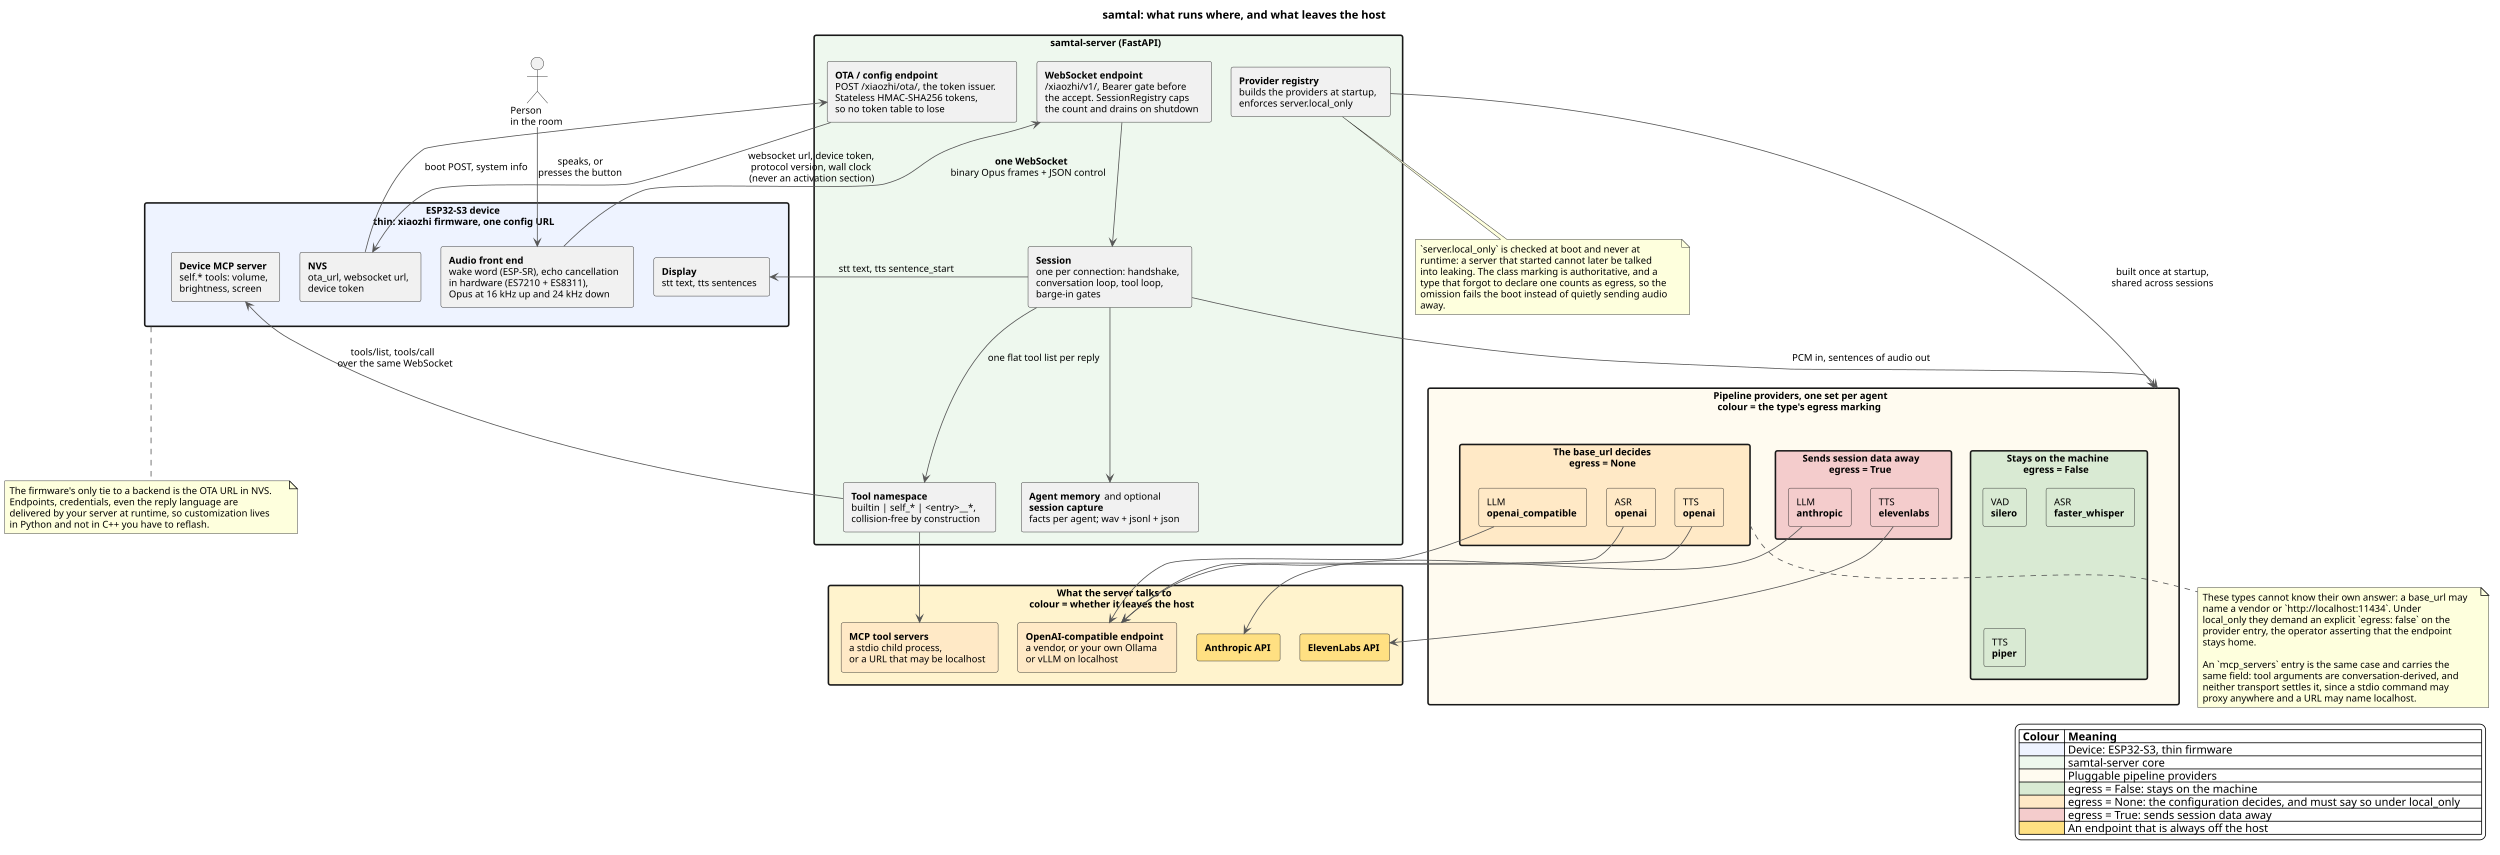
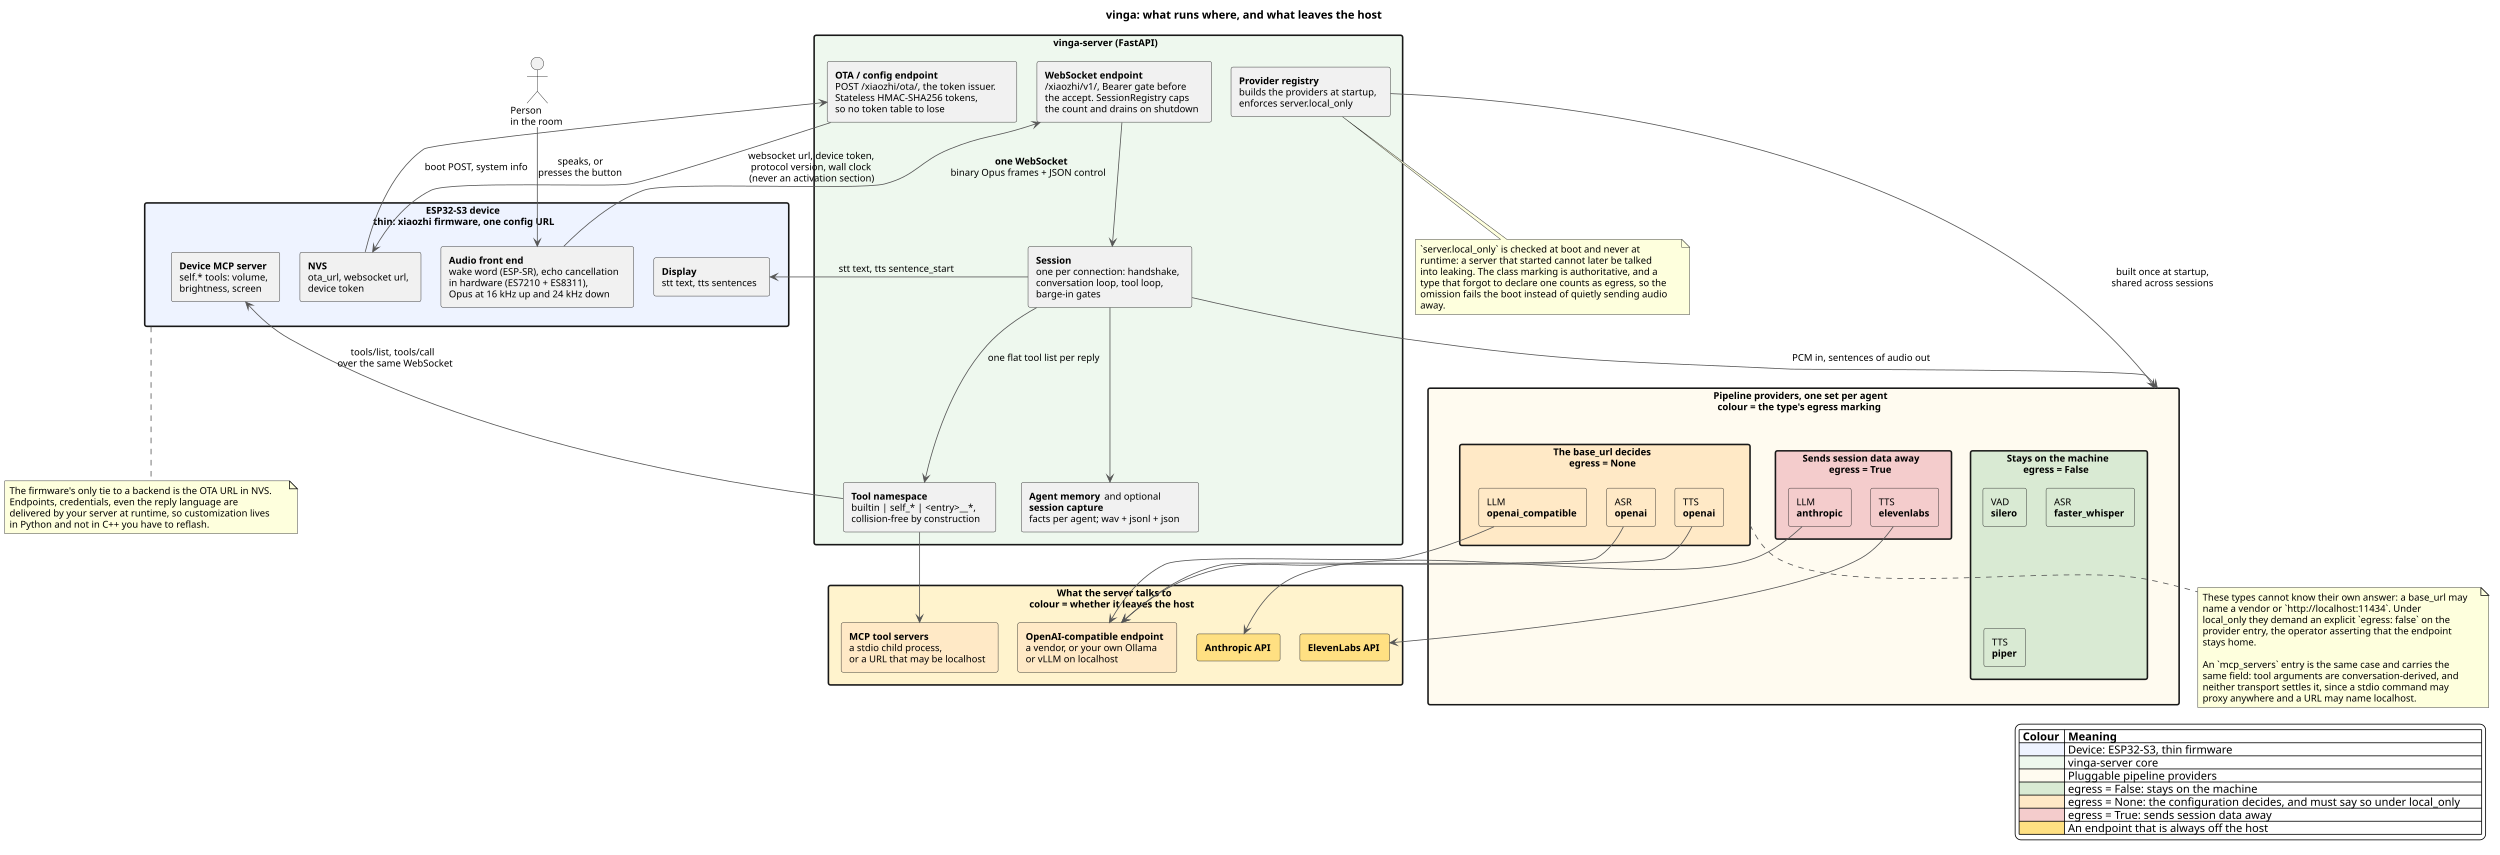
<svg xmlns="http://www.w3.org/2000/svg" contentStyleType="text/css" data-diagram-type="DESCRIPTION" height="1077px" preserveAspectRatio="none" style="width:3152px;height:1077px;background:#FFFFFF;" version="1.1" viewBox="0 0 3152 1077" width="3152px" zoomAndPan="magnify">
  <defs />
  <g>
    <g class="title" data-source-line="13">
-       <text fill="#000000" font-family="sans-serif" font-size="14" font-weight="700" lengthAdjust="spacing" textLength="365.989" x="1389.942" y="23.535">samtal: what runs where, and what leaves the host</text>
+       <text fill="#000000" font-family="sans-serif" font-size="14" font-weight="700" lengthAdjust="spacing" textLength="357.328" x="1394.273" y="23.535">vinga: what runs where, and what leaves the host</text>
    </g>
    <g class="cluster" data-qualified-name="DEV" data-source-line="28" id="ent0002">
      <rect fill="#EEF3FF" height="155.53" rx="2.5" ry="2.5" style="stroke:#181818;stroke-width:2;" width="812" x="182.45" y="255.888" />
      <text fill="#000000" font-family="sans-serif" font-size="12" font-weight="700" lengthAdjust="spacing" textLength="103.066" x="536.917" y="269.49">ESP32-S3 device</text>
      <text fill="#000000" font-family="sans-serif" font-size="12" font-weight="700" lengthAdjust="spacing" textLength="236.074" x="470.413" y="283.623">thin: xiaozhi firmware, one config URL</text>
    </g>
    <g class="cluster" data-qualified-name="SRV" data-source-line="35" id="ent0007">
      <rect fill="#EEF8EE" height="642.26" rx="2.5" ry="2.5" style="stroke:#181818;stroke-width:2;" width="742" x="1026.45" y="44.488" />
-       <text fill="#000000" font-family="sans-serif" font-size="12" font-weight="700" lengthAdjust="spacing" textLength="146.455" x="1324.223" y="58.09">samtal-server (FastAPI)</text>
+       <text fill="#000000" font-family="sans-serif" font-size="12" font-weight="700" lengthAdjust="spacing" textLength="139.031" x="1327.934" y="58.09">vinga-server (FastAPI)</text>
    </g>
    <g class="cluster" data-qualified-name="PROV" data-source-line="44" id="ent0014">
      <rect fill="#FFFBF0" height="399.06" rx="2.5" ry="2.5" style="stroke:#181818;stroke-width:2;" width="947" x="1800.45" y="489.418" />
      <text fill="#000000" font-family="sans-serif" font-size="12" font-weight="700" lengthAdjust="spacing" textLength="227.455" x="2160.222" y="503.02">Pipeline providers, one set per agent</text>
      <text fill="#000000" font-family="sans-serif" font-size="12" font-weight="700" lengthAdjust="spacing" textLength="217.084" x="2165.408" y="517.153">colour = the type's egress marking</text>
    </g>
    <g class="cluster" data-qualified-name="PROV.PLOCAL" data-source-line="46" id="ent0015">
      <rect fill="#D9EAD3" height="288.06" rx="2.5" ry="2.5" style="stroke:#181818;stroke-width:2;" width="223" x="2484.45" y="568.418" />
      <text fill="#000000" font-family="sans-serif" font-size="12" font-weight="700" lengthAdjust="spacing" textLength="131.514" x="2530.193" y="582.02">Stays on the machine</text>
      <text fill="#000000" font-family="sans-serif" font-size="12" font-weight="700" lengthAdjust="spacing" textLength="90.123" x="2550.889" y="596.153">egress = False</text>
    </g>
    <g class="cluster" data-qualified-name="PROV.PMAYBE" data-source-line="52" id="ent0019">
      <rect fill="#FFE9C6" height="127.26" rx="2.5" ry="2.5" style="stroke:#181818;stroke-width:2;" width="366" x="1840.45" y="560.418" />
      <text fill="#000000" font-family="sans-serif" font-size="12" font-weight="700" lengthAdjust="spacing" textLength="130.201" x="1958.349" y="574.02">The base_url decides</text>
      <text fill="#000000" font-family="sans-serif" font-size="12" font-weight="700" lengthAdjust="spacing" textLength="90.258" x="1978.321" y="588.153">egress = None</text>
    </g>
    <g class="cluster" data-qualified-name="PROV.PCLOUD" data-source-line="58" id="ent0023">
      <rect fill="#F4CCCC" height="111.26" rx="2.5" ry="2.5" style="stroke:#181818;stroke-width:2;" width="222" x="2238.45" y="568.418" />
      <text fill="#000000" font-family="sans-serif" font-size="12" font-weight="700" lengthAdjust="spacing" textLength="153.586" x="2272.657" y="582.02">Sends session data away</text>
      <text fill="#000000" font-family="sans-serif" font-size="12" font-weight="700" lengthAdjust="spacing" textLength="87.106" x="2305.897" y="596.153">egress = True</text>
    </g>
    <g class="cluster" data-qualified-name="EXT" data-source-line="64" id="ent0026">
      <rect fill="#FFF3CD" height="125.4" rx="2.5" ry="2.5" style="stroke:#181818;stroke-width:2;" width="724" x="1044.45" y="738.148" />
      <text fill="#000000" font-family="sans-serif" font-size="12" font-weight="700" lengthAdjust="spacing" textLength="147.844" x="1332.528" y="751.75">What the server talks to</text>
      <text fill="#000000" font-family="sans-serif" font-size="12" font-weight="700" lengthAdjust="spacing" textLength="217.383" x="1297.759" y="765.883">colour = whether it leaves the host</text>
    </g>
    <g class="entity" data-qualified-name="DEV.AUDIO" data-source-line="29" id="ent0003">
      <rect fill="#F1F1F1" height="76.531" rx="2.5" ry="2.5" style="stroke:#181818;stroke-width:0.5;" width="243.078" x="555.91" y="310.888" />
      <text fill="#000000" font-family="sans-serif" font-size="12" font-weight="700" lengthAdjust="spacing" textLength="97.846" x="565.91" y="332.49">Audio front end</text>
      <text fill="#000000" font-family="sans-serif" font-size="12" lengthAdjust="spacing" textLength="223.078" x="565.91" y="346.623">wake word (ESP-SR), echo cancellation</text>
      <text fill="#000000" font-family="sans-serif" font-size="12" lengthAdjust="spacing" textLength="187.887" x="565.91" y="360.755">in hardware (ES7210 + ES8311),</text>
      <text fill="#000000" font-family="sans-serif" font-size="12" lengthAdjust="spacing" textLength="215.947" x="565.91" y="374.888">Opus at 16 kHz up and 24 kHz down</text>
    </g>
    <g class="entity" data-qualified-name="DEV.DISP" data-source-line="30" id="ent0004">
      <rect fill="#F1F1F1" height="48.266" rx="2.5" ry="2.5" style="stroke:#181818;stroke-width:0.5;" width="146.217" x="824.34" y="325.018" />
      <text fill="#000000" font-family="sans-serif" font-size="12" font-weight="700" lengthAdjust="spacing" textLength="46.107" x="834.34" y="346.62">Display</text>
      <text fill="#000000" font-family="sans-serif" font-size="12" lengthAdjust="spacing" textLength="126.217" x="834.34" y="360.753">stt text, tts sentences</text>
    </g>
    <g class="entity" data-qualified-name="DEV.DEVMCP" data-source-line="31" id="ent0005">
      <rect fill="#F1F1F1" height="62.398" rx="2.5" ry="2.5" style="stroke:#181818;stroke-width:0.5;" width="136.654" x="216.13" y="317.948" />
      <text fill="#000000" font-family="sans-serif" font-size="12" font-weight="700" lengthAdjust="spacing" textLength="114.574" x="226.13" y="339.55">Device MCP server</text>
      <text fill="#000000" font-family="sans-serif" font-size="12" lengthAdjust="spacing" textLength="116.654" x="226.13" y="353.683">self.* tools: volume,</text>
      <text fill="#000000" font-family="sans-serif" font-size="12" lengthAdjust="spacing" textLength="107.303" x="226.13" y="367.815">brightness, screen</text>
    </g>
    <g class="entity" data-qualified-name="DEV.NVS" data-source-line="32" id="ent0006">
      <rect fill="#F1F1F1" height="62.398" rx="2.5" ry="2.5" style="stroke:#181818;stroke-width:0.5;" width="152.633" x="378.14" y="317.948" />
      <text fill="#000000" font-family="sans-serif" font-size="12" font-weight="700" lengthAdjust="spacing" textLength="24.463" x="388.14" y="339.55">NVS</text>
      <text fill="#000000" font-family="sans-serif" font-size="12" lengthAdjust="spacing" textLength="132.633" x="388.14" y="353.683">ota_url, websocket url,</text>
      <text fill="#000000" font-family="sans-serif" font-size="12" lengthAdjust="spacing" textLength="73.553" x="388.14" y="367.815">device token</text>
    </g>
    <g class="entity" data-qualified-name="SRV.OTA" data-source-line="36" id="ent0008">
      <rect fill="#F1F1F1" height="76.531" rx="2.5" ry="2.5" style="stroke:#181818;stroke-width:0.5;" width="239.147" x="1042.88" y="77.488" />
      <text fill="#000000" font-family="sans-serif" font-size="12" font-weight="700" lengthAdjust="spacing" textLength="139.494" x="1052.88" y="99.09">OTA / config endpoint</text>
      <text fill="#000000" font-family="sans-serif" font-size="12" lengthAdjust="spacing" textLength="219.147" x="1052.88" y="113.223">POST /xiaozhi/ota/, the token issuer.</text>
      <text fill="#000000" font-family="sans-serif" font-size="12" lengthAdjust="spacing" textLength="190.658" x="1052.88" y="127.356">Stateless HMAC-SHA256 tokens,</text>
      <text fill="#000000" font-family="sans-serif" font-size="12" lengthAdjust="spacing" textLength="144.621" x="1052.88" y="141.488">so no token table to lose</text>
    </g>
    <g class="entity" data-qualified-name="SRV.WS" data-source-line="37" id="ent0009">
      <rect fill="#F1F1F1" height="76.531" rx="2.5" ry="2.5" style="stroke:#181818;stroke-width:0.5;" width="220.191" x="1307.36" y="77.488" />
      <text fill="#000000" font-family="sans-serif" font-size="12" font-weight="700" lengthAdjust="spacing" textLength="125.303" x="1317.36" y="99.09">WebSocket endpoint</text>
      <text fill="#000000" font-family="sans-serif" font-size="12" lengthAdjust="spacing" textLength="190.107" x="1317.36" y="113.223">/xiaozhi/v1/, Bearer gate before</text>
      <text fill="#000000" font-family="sans-serif" font-size="12" lengthAdjust="spacing" textLength="188.578" x="1317.36" y="127.356">the accept. SessionRegistry caps</text>
      <text fill="#000000" font-family="sans-serif" font-size="12" lengthAdjust="spacing" textLength="200.191" x="1317.36" y="141.488">the count and drains on shutdown</text>
    </g>
    <g class="entity" data-qualified-name="SRV.SESS" data-source-line="38" id="ent0010">
      <rect fill="#F1F1F1" height="76.531" rx="2.5" ry="2.5" style="stroke:#181818;stroke-width:0.5;" width="206.621" x="1296.14" y="310.888" />
      <text fill="#000000" font-family="sans-serif" font-size="12" font-weight="700" lengthAdjust="spacing" textLength="46.904" x="1306.14" y="332.49">Session</text>
      <text fill="#000000" font-family="sans-serif" font-size="12" lengthAdjust="spacing" textLength="186.621" x="1306.14" y="346.623">one per connection: handshake,</text>
      <text fill="#000000" font-family="sans-serif" font-size="12" lengthAdjust="spacing" textLength="167.502" x="1306.14" y="360.755">conversation loop, tool loop,</text>
      <text fill="#000000" font-family="sans-serif" font-size="12" lengthAdjust="spacing" textLength="86.314" x="1306.14" y="374.888">barge-in gates</text>
    </g>
    <g class="entity" data-qualified-name="SRV.TOOLS" data-source-line="39" id="ent0011">
      <rect fill="#F1F1F1" height="62.398" rx="2.5" ry="2.5" style="stroke:#181818;stroke-width:0.5;" width="192.231" x="1063.34" y="608.348" />
      <text fill="#000000" font-family="sans-serif" font-size="12" font-weight="700" lengthAdjust="spacing" textLength="100.277" x="1073.34" y="629.95">Tool namespace</text>
      <text fill="#000000" font-family="sans-serif" font-size="12" lengthAdjust="spacing" textLength="164.42" x="1073.34" y="644.083">builtin | self_* | &lt;entry&gt;__*,</text>
      <text fill="#000000" font-family="sans-serif" font-size="12" lengthAdjust="spacing" textLength="172.231" x="1073.34" y="658.216">collision-free by construction</text>
    </g>
    <g class="entity" data-qualified-name="SRV.SIDE" data-source-line="40" id="ent0012">
      <rect fill="#F1F1F1" height="62.398" rx="2.5" ry="2.5" style="stroke:#181818;stroke-width:0.5;" width="223.848" x="1287.53" y="608.348" />
      <text fill="#000000" font-family="sans-serif" font-size="12" font-weight="700" lengthAdjust="spacing" textLength="90.902" x="1297.53" y="629.95">Agent memory</text>
      <text fill="#000000" font-family="sans-serif" font-size="12" lengthAdjust="spacing" textLength="73.219" x="1392.229" y="629.95">and optional</text>
      <text fill="#000000" font-family="sans-serif" font-size="12" font-weight="700" lengthAdjust="spacing" textLength="97.412" x="1297.53" y="644.083">session capture</text>
      <text fill="#000000" font-family="sans-serif" font-size="12" lengthAdjust="spacing" textLength="203.848" x="1297.53" y="658.216">facts per agent; wav + jsonl + json</text>
    </g>
    <g class="entity" data-qualified-name="SRV.PREG" data-source-line="41" id="ent0013">
      <rect fill="#F1F1F1" height="62.398" rx="2.5" ry="2.5" style="stroke:#181818;stroke-width:0.5;" width="200.738" x="1552.08" y="84.548" />
      <text fill="#000000" font-family="sans-serif" font-size="12" font-weight="700" lengthAdjust="spacing" textLength="104.297" x="1562.08" y="106.15">Provider registry</text>
      <text fill="#000000" font-family="sans-serif" font-size="12" lengthAdjust="spacing" textLength="180.738" x="1562.08" y="120.283">builds the providers at startup,</text>
      <text fill="#000000" font-family="sans-serif" font-size="12" lengthAdjust="spacing" textLength="150.527" x="1562.08" y="134.416">enforces server.local_only</text>
    </g>
    <g class="entity" data-qualified-name="PROV.PLOCAL.VAD" data-source-line="47" id="ent0016">
      <rect fill="#D9EAD3" height="48.266" rx="2.5" ry="2.5" style="stroke:#181818;stroke-width:0.5;" width="54.74" x="2500.08" y="615.418" />
      <text fill="#000000" font-family="sans-serif" font-size="12" lengthAdjust="spacing" textLength="25.113" x="2510.08" y="637.02">VAD</text>
      <text fill="#000000" font-family="sans-serif" font-size="12" font-weight="700" lengthAdjust="spacing" textLength="34.74" x="2510.08" y="651.153">silero</text>
    </g>
    <g class="entity" data-qualified-name="PROV.PLOCAL.ASRL" data-source-line="48" id="ent0017">
      <rect fill="#D9EAD3" height="48.266" rx="2.5" ry="2.5" style="stroke:#181818;stroke-width:0.5;" width="111.523" x="2579.69" y="615.418" />
      <text fill="#000000" font-family="sans-serif" font-size="12" lengthAdjust="spacing" textLength="22.33" x="2589.69" y="637.02">ASR</text>
      <text fill="#000000" font-family="sans-serif" font-size="12" font-weight="700" lengthAdjust="spacing" textLength="91.523" x="2589.69" y="651.153">faster_whisper</text>
    </g>
    <g class="entity" data-qualified-name="PROV.PLOCAL.TTSP" data-source-line="49" id="ent0018">
      <rect fill="#D9EAD3" height="48.266" rx="2.5" ry="2.5" style="stroke:#181818;stroke-width:0.5;" width="52.291" x="2501.31" y="792.208" />
      <text fill="#000000" font-family="sans-serif" font-size="12" lengthAdjust="spacing" textLength="21.639" x="2511.31" y="813.81">TTS</text>
      <text fill="#000000" font-family="sans-serif" font-size="12" font-weight="700" lengthAdjust="spacing" textLength="32.291" x="2511.31" y="827.943">piper</text>
    </g>
    <g class="entity" data-qualified-name="PROV.PMAYBE.LLMO" data-source-line="53" id="ent0020">
      <rect fill="#FFE9C6" height="48.266" rx="2.5" ry="2.5" style="stroke:#181818;stroke-width:0.5;" width="135.828" x="1864.54" y="615.418" />
      <text fill="#000000" font-family="sans-serif" font-size="12" lengthAdjust="spacing" textLength="23.133" x="1874.54" y="637.02">LLM</text>
      <text fill="#000000" font-family="sans-serif" font-size="12" font-weight="700" lengthAdjust="spacing" textLength="115.828" x="1874.54" y="651.153">openai_compatible</text>
    </g>
    <g class="entity" data-qualified-name="PROV.PMAYBE.ASRC" data-source-line="54" id="ent0021">
      <rect fill="#FFE9C6" height="48.266" rx="2.5" ry="2.5" style="stroke:#181818;stroke-width:0.5;" width="61.484" x="2025.71" y="615.418" />
      <text fill="#000000" font-family="sans-serif" font-size="12" lengthAdjust="spacing" textLength="22.33" x="2035.71" y="637.02">ASR</text>
      <text fill="#000000" font-family="sans-serif" font-size="12" font-weight="700" lengthAdjust="spacing" textLength="41.484" x="2035.71" y="651.153">openai</text>
    </g>
    <g class="entity" data-qualified-name="PROV.PMAYBE.TTSO" data-source-line="55" id="ent0022">
      <rect fill="#FFE9C6" height="48.266" rx="2.5" ry="2.5" style="stroke:#181818;stroke-width:0.5;" width="61.484" x="2111.71" y="615.418" />
      <text fill="#000000" font-family="sans-serif" font-size="12" lengthAdjust="spacing" textLength="21.639" x="2121.71" y="637.02">TTS</text>
      <text fill="#000000" font-family="sans-serif" font-size="12" font-weight="700" lengthAdjust="spacing" textLength="41.484" x="2121.71" y="651.153">openai</text>
    </g>
    <g class="entity" data-qualified-name="PROV.PCLOUD.LLMA" data-source-line="59" id="ent0024">
      <rect fill="#F4CCCC" height="48.266" rx="2.5" ry="2.5" style="stroke:#181818;stroke-width:0.5;" width="79.039" x="2254.93" y="615.418" />
      <text fill="#000000" font-family="sans-serif" font-size="12" lengthAdjust="spacing" textLength="23.133" x="2264.93" y="637.02">LLM</text>
      <text fill="#000000" font-family="sans-serif" font-size="12" font-weight="700" lengthAdjust="spacing" textLength="59.039" x="2264.93" y="651.153">anthropic</text>
    </g>
    <g class="entity" data-qualified-name="PROV.PCLOUD.TTSE" data-source-line="60" id="ent0025">
      <rect fill="#F4CCCC" height="48.266" rx="2.5" ry="2.5" style="stroke:#181818;stroke-width:0.5;" width="85.689" x="2358.61" y="615.418" />
      <text fill="#000000" font-family="sans-serif" font-size="12" lengthAdjust="spacing" textLength="21.639" x="2368.61" y="637.02">TTS</text>
      <text fill="#000000" font-family="sans-serif" font-size="12" font-weight="700" lengthAdjust="spacing" textLength="65.689" x="2368.61" y="651.153">elevenlabs</text>
    </g>
    <g class="entity" data-qualified-name="EXT.ANTH" data-source-line="65" id="ent0027">
      <rect fill="#FFE082" height="34.133" rx="2.5" ry="2.5" style="stroke:#181818;stroke-width:0.5;" width="104.949" x="1508.98" y="799.278" />
      <text fill="#000000" font-family="sans-serif" font-size="12" font-weight="700" lengthAdjust="spacing" textLength="84.949" x="1518.98" y="820.88">Anthropic API</text>
    </g>
    <g class="entity" data-qualified-name="EXT.ELV" data-source-line="66" id="ent0028">
      <rect fill="#FFE082" height="34.133" rx="2.5" ry="2.5" style="stroke:#181818;stroke-width:0.5;" width="113.07" x="1638.92" y="799.278" />
      <text fill="#000000" font-family="sans-serif" font-size="12" font-weight="700" lengthAdjust="spacing" textLength="93.07" x="1648.92" y="820.88">ElevenLabs API</text>
    </g>
    <g class="entity" data-qualified-name="EXT.OAI" data-source-line="67" id="ent0029">
      <rect fill="#FFE9C6" height="62.398" rx="2.5" ry="2.5" style="stroke:#181818;stroke-width:0.5;" width="200.644" x="1283.13" y="785.148" />
      <text fill="#000000" font-family="sans-serif" font-size="12" font-weight="700" lengthAdjust="spacing" textLength="180.644" x="1293.13" y="806.75">OpenAI-compatible endpoint</text>
      <text fill="#000000" font-family="sans-serif" font-size="12" lengthAdjust="spacing" textLength="172.647" x="1293.13" y="820.883">a vendor, or your own Ollama</text>
      <text fill="#000000" font-family="sans-serif" font-size="12" lengthAdjust="spacing" textLength="120.34" x="1293.13" y="835.015">or vLLM on localhost</text>
    </g>
    <g class="entity" data-qualified-name="EXT.MCPS" data-source-line="68" id="ent0030">
      <rect fill="#FFE9C6" height="62.398" rx="2.5" ry="2.5" style="stroke:#181818;stroke-width:0.5;" width="197.885" x="1060.51" y="785.148" />
      <text fill="#000000" font-family="sans-serif" font-size="12" font-weight="700" lengthAdjust="spacing" textLength="104.467" x="1070.51" y="806.75">MCP tool servers</text>
      <text fill="#000000" font-family="sans-serif" font-size="12" lengthAdjust="spacing" textLength="123.797" x="1070.51" y="820.883">a stdio child process,</text>
      <text fill="#000000" font-family="sans-serif" font-size="12" lengthAdjust="spacing" textLength="177.885" x="1070.51" y="835.015">or a URL that may be localhost</text>
    </g>
    <g class="entity" data-qualified-name="Human" data-source-line="26" id="ent0001">
      <ellipse cx="677.453" cy="80.118" fill="#F1F1F1" rx="8" ry="8" style="stroke:#181818;stroke-width:0.5;" />
      <path d="M677.453,88.118 L677.453,115.118 M664.453,96.118 L690.453,96.118 M677.453,115.118 L664.453,130.118 M677.453,115.118 L690.453,130.118" fill="none" style="stroke:#181818;stroke-width:0.5;" />
      <text fill="#000000" font-family="sans-serif" font-size="12" lengthAdjust="spacing" textLength="39.164" x="643.46" y="143.22">Person</text>
      <text fill="#000000" font-family="sans-serif" font-size="12" lengthAdjust="spacing" textLength="67.986" x="643.46" y="157.353">in the room</text>
    </g>
    <g class="entity" data-qualified-name="GMN50" data-source-line="97" id="ent0051">
      <path d="M1784.63,301.748 L1784.63,396.545 A0,0 0 0 0 1784.63,396.545 L2130.286,396.545 A0,0 0 0 0 2130.286,396.545 L2130.286,311.748 L2120.286,301.748 L1899.79,301.748 L1692.64,147.238 L1891.79,301.748 L1784.63,301.748 A0,0 0 0 0 1784.63,301.748" fill="#FEFFDD" style="stroke:#181818;stroke-width:0.5;" />
      <path d="M2120.286,301.748 L2120.286,311.748 L2130.286,311.748 L2120.286,301.748" fill="#FEFFDD" style="stroke:#181818;stroke-width:0.5;" />
      <text fill="#000000" font-family="sans-serif" font-size="12" lengthAdjust="spacing" textLength="298.119" x="1790.63" y="318.35">`server.local_only` is checked at boot and never at</text>
      <text fill="#000000" font-family="sans-serif" font-size="12" lengthAdjust="spacing" textLength="301.67" x="1790.63" y="332.483">runtime: a server that started cannot later be talked</text>
      <text fill="#000000" font-family="sans-serif" font-size="12" lengthAdjust="spacing" textLength="312.856" x="1790.63" y="346.615">into leaking. The class marking is authoritative, and a</text>
      <text fill="#000000" font-family="sans-serif" font-size="12" lengthAdjust="spacing" textLength="323.156" x="1790.63" y="360.748">type that forgot to declare one counts as egress, so the</text>
      <text fill="#000000" font-family="sans-serif" font-size="12" lengthAdjust="spacing" textLength="324.656" x="1790.63" y="374.881">omission fails the boot instead of quietly sending audio</text>
      <text fill="#000000" font-family="sans-serif" font-size="12" lengthAdjust="spacing" textLength="32.566" x="1790.63" y="389.014">away.</text>
    </g>
    <g class="entity" data-qualified-name="GMN53" data-source-line="106" id="ent0054">
      <path d="M2771.03,740.678 L2771.03,892.006 L3137.874,892.006 L3137.874,750.678 L3127.874,740.678 L2771.03,740.678" fill="#FEFFDD" style="stroke:#181818;stroke-width:0.5;" />
      <path d="M3127.874,740.678 L3127.874,750.678 L3137.874,750.678 L3127.874,740.678" fill="#FEFFDD" style="stroke:#181818;stroke-width:1;" />
      <text fill="#000000" font-family="sans-serif" font-size="12" lengthAdjust="spacing" textLength="345.844" x="2777.03" y="757.28">These types cannot know their own answer: a base_url may</text>
      <text fill="#000000" font-family="sans-serif" font-size="12" lengthAdjust="spacing" textLength="298.084" x="2777.03" y="771.413">name a vendor or `http://localhost:11434`. Under</text>
      <text fill="#000000" font-family="sans-serif" font-size="12" lengthAdjust="spacing" textLength="333.973" x="2777.03" y="785.545">local_only they demand an explicit `egress: false` on the</text>
      <text fill="#000000" font-family="sans-serif" font-size="12" lengthAdjust="spacing" textLength="324.404" x="2777.03" y="799.678">provider entry, the operator asserting that the endpoint</text>
      <text fill="#000000" font-family="sans-serif" font-size="12" lengthAdjust="spacing" textLength="69.92" x="2777.03" y="813.811">stays home.</text>
      <text fill="#000000" font-family="sans-serif" font-size="12" lengthAdjust="spacing" textLength="3.797" x="2777.03" y="827.944"> </text>
      <text fill="#000000" font-family="sans-serif" font-size="12" lengthAdjust="spacing" textLength="330.51" x="2777.03" y="842.077">An `mcp_servers` entry is the same case and carries the</text>
      <text fill="#000000" font-family="sans-serif" font-size="12" lengthAdjust="spacing" textLength="335.853" x="2777.03" y="856.21">same field: tool arguments are conversation-derived, and</text>
      <text fill="#000000" font-family="sans-serif" font-size="12" lengthAdjust="spacing" textLength="322.365" x="2777.03" y="870.342">neither transport settles it, since a stdio command may</text>
      <text fill="#000000" font-family="sans-serif" font-size="12" lengthAdjust="spacing" textLength="278.279" x="2777.03" y="884.475">proxy anywhere and a URL may name localhost.</text>
    </g>
    <g class="entity" data-qualified-name="GMN56" data-source-line="119" id="ent0057">
      <path d="M6,606.278 L6,672.809 L374.906,672.809 L374.906,616.278 L364.906,606.278 L6,606.278" fill="#FEFFDD" style="stroke:#181818;stroke-width:0.5;" />
      <path d="M364.906,606.278 L364.906,616.278 L374.906,616.278 L364.906,606.278" fill="#FEFFDD" style="stroke:#181818;stroke-width:1;" />
      <text fill="#000000" font-family="sans-serif" font-size="12" lengthAdjust="spacing" textLength="347.906" x="12" y="622.88">The firmware's only tie to a backend is the OTA URL in NVS.</text>
      <text fill="#000000" font-family="sans-serif" font-size="12" lengthAdjust="spacing" textLength="297.949" x="12" y="637.013">Endpoints, credentials, even the reply language are</text>
      <text fill="#000000" font-family="sans-serif" font-size="12" lengthAdjust="spacing" textLength="341.461" x="12" y="651.145">delivered by your server at runtime, so customization lives</text>
      <text fill="#000000" font-family="sans-serif" font-size="12" lengthAdjust="spacing" textLength="267.357" x="12" y="665.278">in Python and not in C++ you have to reflash.</text>
    </g>
    <g class="link" data-entity-1="ent0001" data-entity-2="ent0003" data-link-type="dependency" data-source-line="74" id="lnk33">
      <path d="M677.45,160.278 C677.45,203.608 677.45,264.438 677.45,305.558" fill="none" id="Human-to-AUDIO" style="stroke:#555555;stroke-width:1;" />
      <polygon fill="#555555" points="677.45,310.558,681.45,301.558,677.45,305.558,673.45,301.558,677.45,310.558" style="stroke:#555555;stroke-width:1;stroke-linejoin:miter;stroke-miterlimit:10;" />
      <text fill="#000000" font-family="sans-serif" font-size="12" lengthAdjust="spacing" textLength="59.988" x="703.053" y="207.49">speaks, or</text>
      <text fill="#000000" font-family="sans-serif" font-size="12" lengthAdjust="spacing" textLength="109.195" x="678.45" y="221.623">presses the button</text>
    </g>
    <g class="link" data-entity-1="ent0006" data-entity-2="ent0008" data-link-type="dependency" data-source-line="76" id="lnk34">
      <path d="M460.48,317.608 C469.57,280.348 490.62,218.538 534.45,187.888 C544.77,180.668 858.416,147.717 1037.756,129.367" fill="none" id="NVS-to-OTA" style="stroke:#555555;stroke-width:1;" />
      <polygon fill="#555555" points="1042.73,128.858,1033.37,125.795,1037.756,129.367,1034.184,133.754,1042.73,128.858" style="stroke:#555555;stroke-width:1;stroke-linejoin:miter;stroke-miterlimit:10;" />
      <text fill="#000000" font-family="sans-serif" font-size="12" lengthAdjust="spacing" textLength="135.557" x="535.45" y="214.49">boot POST, system info</text>
    </g>
    <g class="link" data-entity-1="ent0008" data-entity-2="ent0006" data-link-type="dependency" data-source-line="77" id="lnk35">
      <path d="M1047.28,154.508 C949.12,186.398 819.99,227.568 794.45,231.888 C766.94,236.538 568.49,227.568 543.45,239.888 C510.05,256.318 487.277,287.447 472.357,313.327" fill="none" id="OTA-to-NVS" style="stroke:#555555;stroke-width:1;" />
      <polygon fill="#555555" points="469.86,317.658,477.82,311.859,472.357,313.327,470.89,307.863,469.86,317.658" style="stroke:#555555;stroke-width:1;stroke-linejoin:miter;stroke-miterlimit:10;" />
      <text fill="#000000" font-family="sans-serif" font-size="12" lengthAdjust="spacing" textLength="165.873" x="943.24" y="200.49">websocket url, device token,</text>
      <text fill="#000000" font-family="sans-serif" font-size="12" lengthAdjust="spacing" textLength="159.035" x="946.659" y="214.623">protocol version, wall clock</text>
      <text fill="#000000" font-family="sans-serif" font-size="12" lengthAdjust="spacing" textLength="163.277" x="944.538" y="228.756">(never an activation section)</text>
    </g>
    <g class="link" data-entity-1="ent0003" data-entity-2="ent0009" data-link-type="dependency" data-source-line="79" id="lnk36">
      <path d="M710.86,310.518 C735.77,285.378 772.16,254.358 811.45,239.888 C843.16,228.208 1082.79,240.548 1115.45,231.888 C1155.43,221.278 1159.15,203.488 1197.45,187.888 C1239.01,170.958 1251.71,173.538 1294.45,159.888 C1299.95,158.128 1300.824,157.872 1306.494,155.992" fill="none" id="AUDIO-to-WS" style="stroke:#555555;stroke-width:1;" />
      <polygon fill="#555555" points="1311.24,154.418,1301.438,153.454,1306.494,155.992,1303.956,161.048,1311.24,154.418" style="stroke:#555555;stroke-width:1;stroke-linejoin:miter;stroke-miterlimit:10;" />
      <text fill="#000000" font-family="sans-serif" font-size="12" font-weight="700" lengthAdjust="spacing" textLength="92.754" x="1254.463" y="207.49">one WebSocket</text>
      <text fill="#000000" font-family="sans-serif" font-size="12" lengthAdjust="spacing" textLength="204.779" x="1198.45" y="221.623">binary Opus frames + JSON control</text>
    </g>
    <g class="link" data-entity-1="ent0009" data-entity-2="ent0010" data-link-type="dependency" data-source-line="80" id="lnk37">
      <path d="M1414.52,154.448 C1411.17,197.478 1406.118,262.463 1402.768,305.483" fill="none" id="WS-to-SESS" style="stroke:#555555;stroke-width:1;" />
      <polygon fill="#555555" points="1402.38,310.468,1407.067,301.806,1402.768,305.483,1399.091,301.185,1402.38,310.468" style="stroke:#555555;stroke-width:1;stroke-linejoin:miter;stroke-miterlimit:10;" />
    </g>
    <g class="link" data-entity-1="ent0010" data-entity-2="ent0004" data-link-type="dependency" data-source-line="81" id="lnk38">
      <path d="M1296.07,349.148 C1199.18,349.148 1061.77,349.148 975.99,349.148" fill="none" id="SESS-to-DISP" style="stroke:#555555;stroke-width:1;" />
      <polygon fill="#555555" points="970.99,349.148,979.99,353.148,975.99,349.148,979.99,345.148,970.99,349.148" style="stroke:#555555;stroke-width:1;stroke-linejoin:miter;stroke-miterlimit:10;" />
      <text fill="#000000" font-family="sans-serif" font-size="12" lengthAdjust="spacing" textLength="152.731" x="1057.35" y="342.75">stt text, tts sentence_start</text>
    </g>
    <g class="link" data-entity-1="ent0010" data-entity-2="ent0012" data-link-type="dependency" data-source-line="82" id="lnk39">
      <path d="M1399.45,387.848 C1399.45,445.568 1399.45,549.708 1399.45,602.878" fill="none" id="SESS-to-SIDE" style="stroke:#555555;stroke-width:1;" />
      <polygon fill="#555555" points="1399.45,607.878,1403.45,598.878,1399.45,602.878,1395.45,598.878,1399.45,607.878" style="stroke:#555555;stroke-width:1;stroke-linejoin:miter;stroke-miterlimit:10;" />
    </g>
    <g class="link" data-entity-1="ent0010" data-entity-2="ent0011" data-link-type="dependency" data-source-line="83" id="lnk40">
      <path d="M1306.92,387.918 C1284.31,400.448 1261.7,416.228 1244.45,435.418 C1198.84,486.168 1176.636,560.037 1166.696,603.057" fill="none" id="SESS-to-TOOLS" style="stroke:#555555;stroke-width:1;" />
      <polygon fill="#555555" points="1165.57,607.928,1171.493,600.06,1166.696,603.057,1163.699,598.259,1165.57,607.928" style="stroke:#555555;stroke-width:1;stroke-linejoin:miter;stroke-miterlimit:10;" />
      <text fill="#000000" font-family="sans-serif" font-size="12" lengthAdjust="spacing" textLength="147.762" x="1245.45" y="455.02">one flat tool list per reply</text>
    </g>
    <g class="link" data-entity-1="ent0011" data-entity-2="ent0005" data-link-type="dependency" data-source-line="84" id="lnk41">
      <path d="M1062.91,628.568 C907.37,609.168 595.49,556.348 365.45,427.418 C344.26,415.538 327.832,400.521 313.112,384.491" fill="none" id="TOOLS-to-DEVMCP" style="stroke:#555555;stroke-width:1;" />
      <polygon fill="#555555" points="309.73,380.808,312.871,390.143,313.112,384.491,318.764,384.732,309.73,380.808" style="stroke:#555555;stroke-width:1;stroke-linejoin:miter;stroke-miterlimit:10;" />
      <text fill="#000000" font-family="sans-serif" font-size="12" lengthAdjust="spacing" textLength="115.066" x="442.064" y="448.02">tools/list, tools/call</text>
      <text fill="#000000" font-family="sans-serif" font-size="12" lengthAdjust="spacing" textLength="148.494" x="425.35" y="462.153">over the same WebSocket</text>
    </g>
    <g class="link" data-entity-1="ent0013" data-entity-2="ent0014" data-link-type="dependency" data-source-line="86" id="lnk42">
      <path d="M1753.04,118.018 C1965.9,126.598 2462.25,178.938 2705.45,473.418 C2708.386,476.973 2711.089,480.715 2713.577,484.608 C2714.199,485.581 2714.807,486.564 2715.403,487.556 C2715.701,488.051 2713.48,484.228 2713.771,484.728" fill="none" id="PREG-to-PROV" style="stroke:#555555;stroke-width:1;" />
      <polygon fill="#555555" points="2716.286,489.05,2715.215,479.259,2713.771,484.728,2708.302,483.284,2716.286,489.05" style="stroke:#555555;stroke-width:1;stroke-linejoin:miter;stroke-miterlimit:10;" />
      <text fill="#000000" font-family="sans-serif" font-size="12" lengthAdjust="spacing" textLength="122.01" x="2667.917" y="346.75">built once at startup,</text>
      <text fill="#000000" font-family="sans-serif" font-size="12" lengthAdjust="spacing" textLength="133.664" x="2662.09" y="360.883">shared across sessions</text>
    </g>
    <g class="link" data-entity-1="ent0010" data-entity-2="ent0014" data-link-type="dependency" data-source-line="87" id="lnk43">
      <path d="M1502.94,375.248 C1577.46,392.428 1680.63,414.368 1772.45,427.418 C1986.96,457.898 2042.04,455.028 2258.45,465.418 C2270.86,466.008 2695.9,465.488 2705.45,473.418 C2708.997,476.363 2712.237,479.57 2715.193,482.996 C2716.672,484.709 2718.079,486.477 2719.419,488.295 C2719.586,488.522 2716.823,484.698 2716.988,484.926" fill="none" id="SESS-to-PROV" style="stroke:#555555;stroke-width:1;" />
      <polygon fill="#555555" points="2719.918,488.978,2717.887,479.341,2716.988,484.926,2711.403,484.028,2719.918,488.978" style="stroke:#555555;stroke-width:1;stroke-linejoin:miter;stroke-miterlimit:10;" />
      <text fill="#000000" font-family="sans-serif" font-size="12" lengthAdjust="spacing" textLength="180.346" x="2259.45" y="455.02">PCM in, sentences of audio out</text>
    </g>
    <g class="link" data-entity-1="ent0024" data-entity-2="ent0027" data-link-type="dependency" data-source-line="89" id="lnk44">
      <path d="M2272.08,663.948 C2256.79,678.248 2235.23,695.348 2212.45,703.678 C2090.03,748.458 1741.95,669.708 1626.45,730.148 C1597.94,745.068 1580.448,774.223 1570.698,794.483" fill="none" id="LLMA-to-ANTH" style="stroke:#555555;stroke-width:1;" />
      <polygon fill="#555555" points="1568.53,798.988,1576.037,792.613,1570.698,794.483,1568.828,789.144,1568.53,798.988" style="stroke:#555555;stroke-width:1;stroke-linejoin:miter;stroke-miterlimit:10;" />
    </g>
    <g class="link" data-entity-1="ent0025" data-entity-2="ent0028" data-link-type="dependency" data-source-line="90" id="lnk45">
      <path d="M2387.02,664.018 C2377.28,677.788 2363.18,694.278 2346.45,703.678 C2244.42,761.018 1896.19,797.467 1757.22,810.057" fill="none" id="TTSE-to-ELV" style="stroke:#555555;stroke-width:1;" />
      <polygon fill="#555555" points="1752.24,810.508,1761.564,813.68,1757.22,810.057,1760.842,805.713,1752.24,810.508" style="stroke:#555555;stroke-width:1;stroke-linejoin:miter;stroke-miterlimit:10;" />
    </g>
    <g class="link" data-entity-1="ent0020" data-entity-2="ent0029" data-link-type="dependency" data-source-line="91" id="lnk46">
      <path d="M1883.62,664.118 C1851.22,678.498 1807.29,695.608 1766.45,703.678 C1733.96,710.108 1498.2,697.108 1468.45,711.678 C1436.89,727.138 1415.494,756.101 1401.194,780.811" fill="none" id="LLMO-to-OAI" style="stroke:#555555;stroke-width:1;" />
      <polygon fill="#555555" points="1398.69,785.138,1406.66,779.352,1401.194,780.811,1399.736,775.345,1398.69,785.138" style="stroke:#555555;stroke-width:1;stroke-linejoin:miter;stroke-miterlimit:10;" />
    </g>
    <g class="link" data-entity-1="ent0021" data-entity-2="ent0029" data-link-type="dependency" data-source-line="92" id="lnk47">
      <path d="M2046.76,664.158 C2039.57,678.358 2028.25,695.258 2012.45,703.678 C1989.36,715.988 1567.09,706.398 1541.45,711.678 C1491.49,721.978 1447.645,754.662 1417.995,781.372" fill="none" id="ASRC-to-OAI" style="stroke:#555555;stroke-width:1;" />
      <polygon fill="#555555" points="1414.28,784.718,1423.644,781.666,1417.995,781.372,1418.29,775.723,1414.28,784.718" style="stroke:#555555;stroke-width:1;stroke-linejoin:miter;stroke-miterlimit:10;" />
    </g>
    <g class="link" data-entity-1="ent0022" data-entity-2="ent0029" data-link-type="dependency" data-source-line="93" id="lnk48">
      <path d="M2133.11,664.138 C2126.13,678.318 2115.08,695.228 2099.45,703.678 C2079.03,714.738 1704.64,710.308 1681.45,711.678 C1598.97,716.578 1573.41,700.048 1496.45,730.148 C1465.33,742.318 1439.103,762.249 1417.863,781.409" fill="none" id="TTSO-to-OAI" style="stroke:#555555;stroke-width:1;" />
      <polygon fill="#555555" points="1414.15,784.758,1423.512,781.7,1417.863,781.409,1418.153,775.76,1414.15,784.758" style="stroke:#555555;stroke-width:1;stroke-linejoin:miter;stroke-miterlimit:10;" />
    </g>
    <g class="link" data-entity-1="ent0011" data-entity-2="ent0030" data-link-type="dependency" data-source-line="94" id="lnk49">
      <path d="M1159.45,670.998 C1159.45,702.878 1159.45,747.688 1159.45,779.658" fill="none" id="TOOLS-to-MCPS" style="stroke:#555555;stroke-width:1;" />
      <polygon fill="#555555" points="1159.45,784.658,1163.45,775.658,1159.45,779.658,1155.45,775.658,1159.45,784.658" style="stroke:#555555;stroke-width:1;stroke-linejoin:miter;stroke-miterlimit:10;" />
    </g>
    <g class="link" data-entity-1="ent0019" data-entity-2="ent0054" data-link-type="association" data-source-line="106" id="lnk55">
      <path d="M2206.455,661.599 C2206.547,661.798 2206.64,661.998 2206.733,662.198 C2207.483,663.801 2208.286,665.447 2209.142,667.12 C2215.995,680.498 2226.29,695.563 2240.45,703.678 C2330.26,755.138 2603.88,710.268 2705.45,730.148 C2726.86,734.338 2748.95,739.928 2770.72,746.248" fill="none" id="PMAYBE-GMN53" style="stroke:#555555;stroke-width:1;stroke-dasharray:7,7;" />
    </g>
    <g class="link" data-entity-1="ent0002" data-entity-2="ent0057" data-link-type="association" data-source-line="119" id="lnk58">
      <path d="M190.45,411.839 C190.45,412.208 190.45,412.579 190.45,412.95 C190.45,424.835 190.45,437.818 190.45,451.357 C190.45,505.513 190.45,568.573 190.45,605.938" fill="none" id="DEV-GMN56" style="stroke:#555555;stroke-width:1;stroke-dasharray:7,7;" />
    </g>
    <g class="legend" data-source-line="125">
      <rect fill="none" height="145.906" rx="7.5" ry="7.5" style="stroke:#000000;stroke-width:1;" width="593.181" x="2540.693" y="913.006" />
      <text fill="#000000" font-family="sans-serif" font-size="14" font-weight="700" lengthAdjust="spacing" textLength="47.968" x="2550.307" y="933.542">Colour</text>
      <text fill="#000000" font-family="sans-serif" font-size="14" font-weight="700" lengthAdjust="spacing" textLength="61.318" x="2607.504" y="933.542">Meaning</text>
      <rect fill="#EEF3FF" height="16.488" style="stroke:none;stroke-width:1;" width="57.196" x="2545.693" y="936.495" />
      <text fill="#000000" font-family="sans-serif" font-size="14" lengthAdjust="spacing" textLength="17.719" x="2545.693" y="950.03">    </text>
      <text fill="#000000" font-family="sans-serif" font-size="14" lengthAdjust="spacing" textLength="218.463" x="2607.319" y="950.03">Device: ESP32-S3, thin firmware</text>
      <rect fill="#EEF8EE" height="16.488" style="stroke:none;stroke-width:1;" width="57.196" x="2545.693" y="952.983" />
      <text fill="#000000" font-family="sans-serif" font-size="14" lengthAdjust="spacing" textLength="17.719" x="2545.693" y="966.518">    </text>
-       <text fill="#000000" font-family="sans-serif" font-size="14" lengthAdjust="spacing" textLength="128.222" x="2607.319" y="966.518">samtal-server core</text>
+       <text fill="#000000" font-family="sans-serif" font-size="14" lengthAdjust="spacing" textLength="119.711" x="2607.319" y="966.518">vinga-server core</text>
      <rect fill="#FFFBF0" height="16.488" style="stroke:none;stroke-width:1;" width="57.196" x="2545.693" y="969.471" />
      <text fill="#000000" font-family="sans-serif" font-size="14" lengthAdjust="spacing" textLength="17.719" x="2545.693" y="983.006">    </text>
      <text fill="#000000" font-family="sans-serif" font-size="14" lengthAdjust="spacing" textLength="193.143" x="2607.319" y="983.006">Pluggable pipeline providers</text>
      <rect fill="#D9EAD3" height="16.488" style="stroke:none;stroke-width:1;" width="57.196" x="2545.693" y="985.96" />
      <text fill="#000000" font-family="sans-serif" font-size="14" lengthAdjust="spacing" textLength="17.719" x="2545.693" y="999.495">    </text>
      <text fill="#000000" font-family="sans-serif" font-size="14" lengthAdjust="spacing" textLength="251.453" x="2607.319" y="999.495">egress = False: stays on the machine</text>
      <rect fill="#FFE9C6" height="16.488" style="stroke:none;stroke-width:1;" width="57.196" x="2545.693" y="1002.448" />
      <text fill="#000000" font-family="sans-serif" font-size="14" lengthAdjust="spacing" textLength="17.719" x="2545.693" y="1015.983">    </text>
      <text fill="#000000" font-family="sans-serif" font-size="14" lengthAdjust="spacing" textLength="517.125" x="2607.319" y="1015.983">egress = None: the configuration decides, and must say so under local_only</text>
      <rect fill="#F4CCCC" height="16.488" style="stroke:none;stroke-width:1;" width="57.196" x="2545.693" y="1018.936" />
      <text fill="#000000" font-family="sans-serif" font-size="14" lengthAdjust="spacing" textLength="17.719" x="2545.693" y="1032.471">    </text>
      <text fill="#000000" font-family="sans-serif" font-size="14" lengthAdjust="spacing" textLength="270.731" x="2607.319" y="1032.471">egress = True: sends session data away</text>
      <rect fill="#FFE082" height="16.488" style="stroke:none;stroke-width:1;" width="57.196" x="2545.693" y="1035.424" />
      <text fill="#000000" font-family="sans-serif" font-size="14" lengthAdjust="spacing" textLength="17.719" x="2545.693" y="1048.959">    </text>
      <text fill="#000000" font-family="sans-serif" font-size="14" lengthAdjust="spacing" textLength="263.143" x="2607.319" y="1048.959">An endpoint that is always off the host</text>
      <line style="stroke:#000000;stroke-width:1;" x1="2545.693" x2="3128.874" y1="920.006" y2="920.006" />
      <line style="stroke:#000000;stroke-width:1;" x1="2545.693" x2="3128.874" y1="936.495" y2="936.495" />
      <line style="stroke:#000000;stroke-width:1;" x1="2545.693" x2="3128.874" y1="952.983" y2="952.983" />
      <line style="stroke:#000000;stroke-width:1;" x1="2545.693" x2="3128.874" y1="969.471" y2="969.471" />
      <line style="stroke:#000000;stroke-width:1;" x1="2545.693" x2="3128.874" y1="985.96" y2="985.96" />
      <line style="stroke:#000000;stroke-width:1;" x1="2545.693" x2="3128.874" y1="1002.448" y2="1002.448" />
      <line style="stroke:#000000;stroke-width:1;" x1="2545.693" x2="3128.874" y1="1018.936" y2="1018.936" />
      <line style="stroke:#000000;stroke-width:1;" x1="2545.693" x2="3128.874" y1="1035.424" y2="1035.424" />
      <line style="stroke:#000000;stroke-width:1;" x1="2545.693" x2="3128.874" y1="1051.913" y2="1051.913" />
      <line style="stroke:#000000;stroke-width:1;" x1="2545.693" x2="2545.693" y1="920.006" y2="1051.913" />
      <line style="stroke:#000000;stroke-width:1;" x1="2602.889" x2="2602.889" y1="920.006" y2="1051.913" />
      <line style="stroke:#000000;stroke-width:1;" x1="3128.874" x2="3128.874" y1="920.006" y2="1051.913" />
    </g>
  </g>
</svg>
